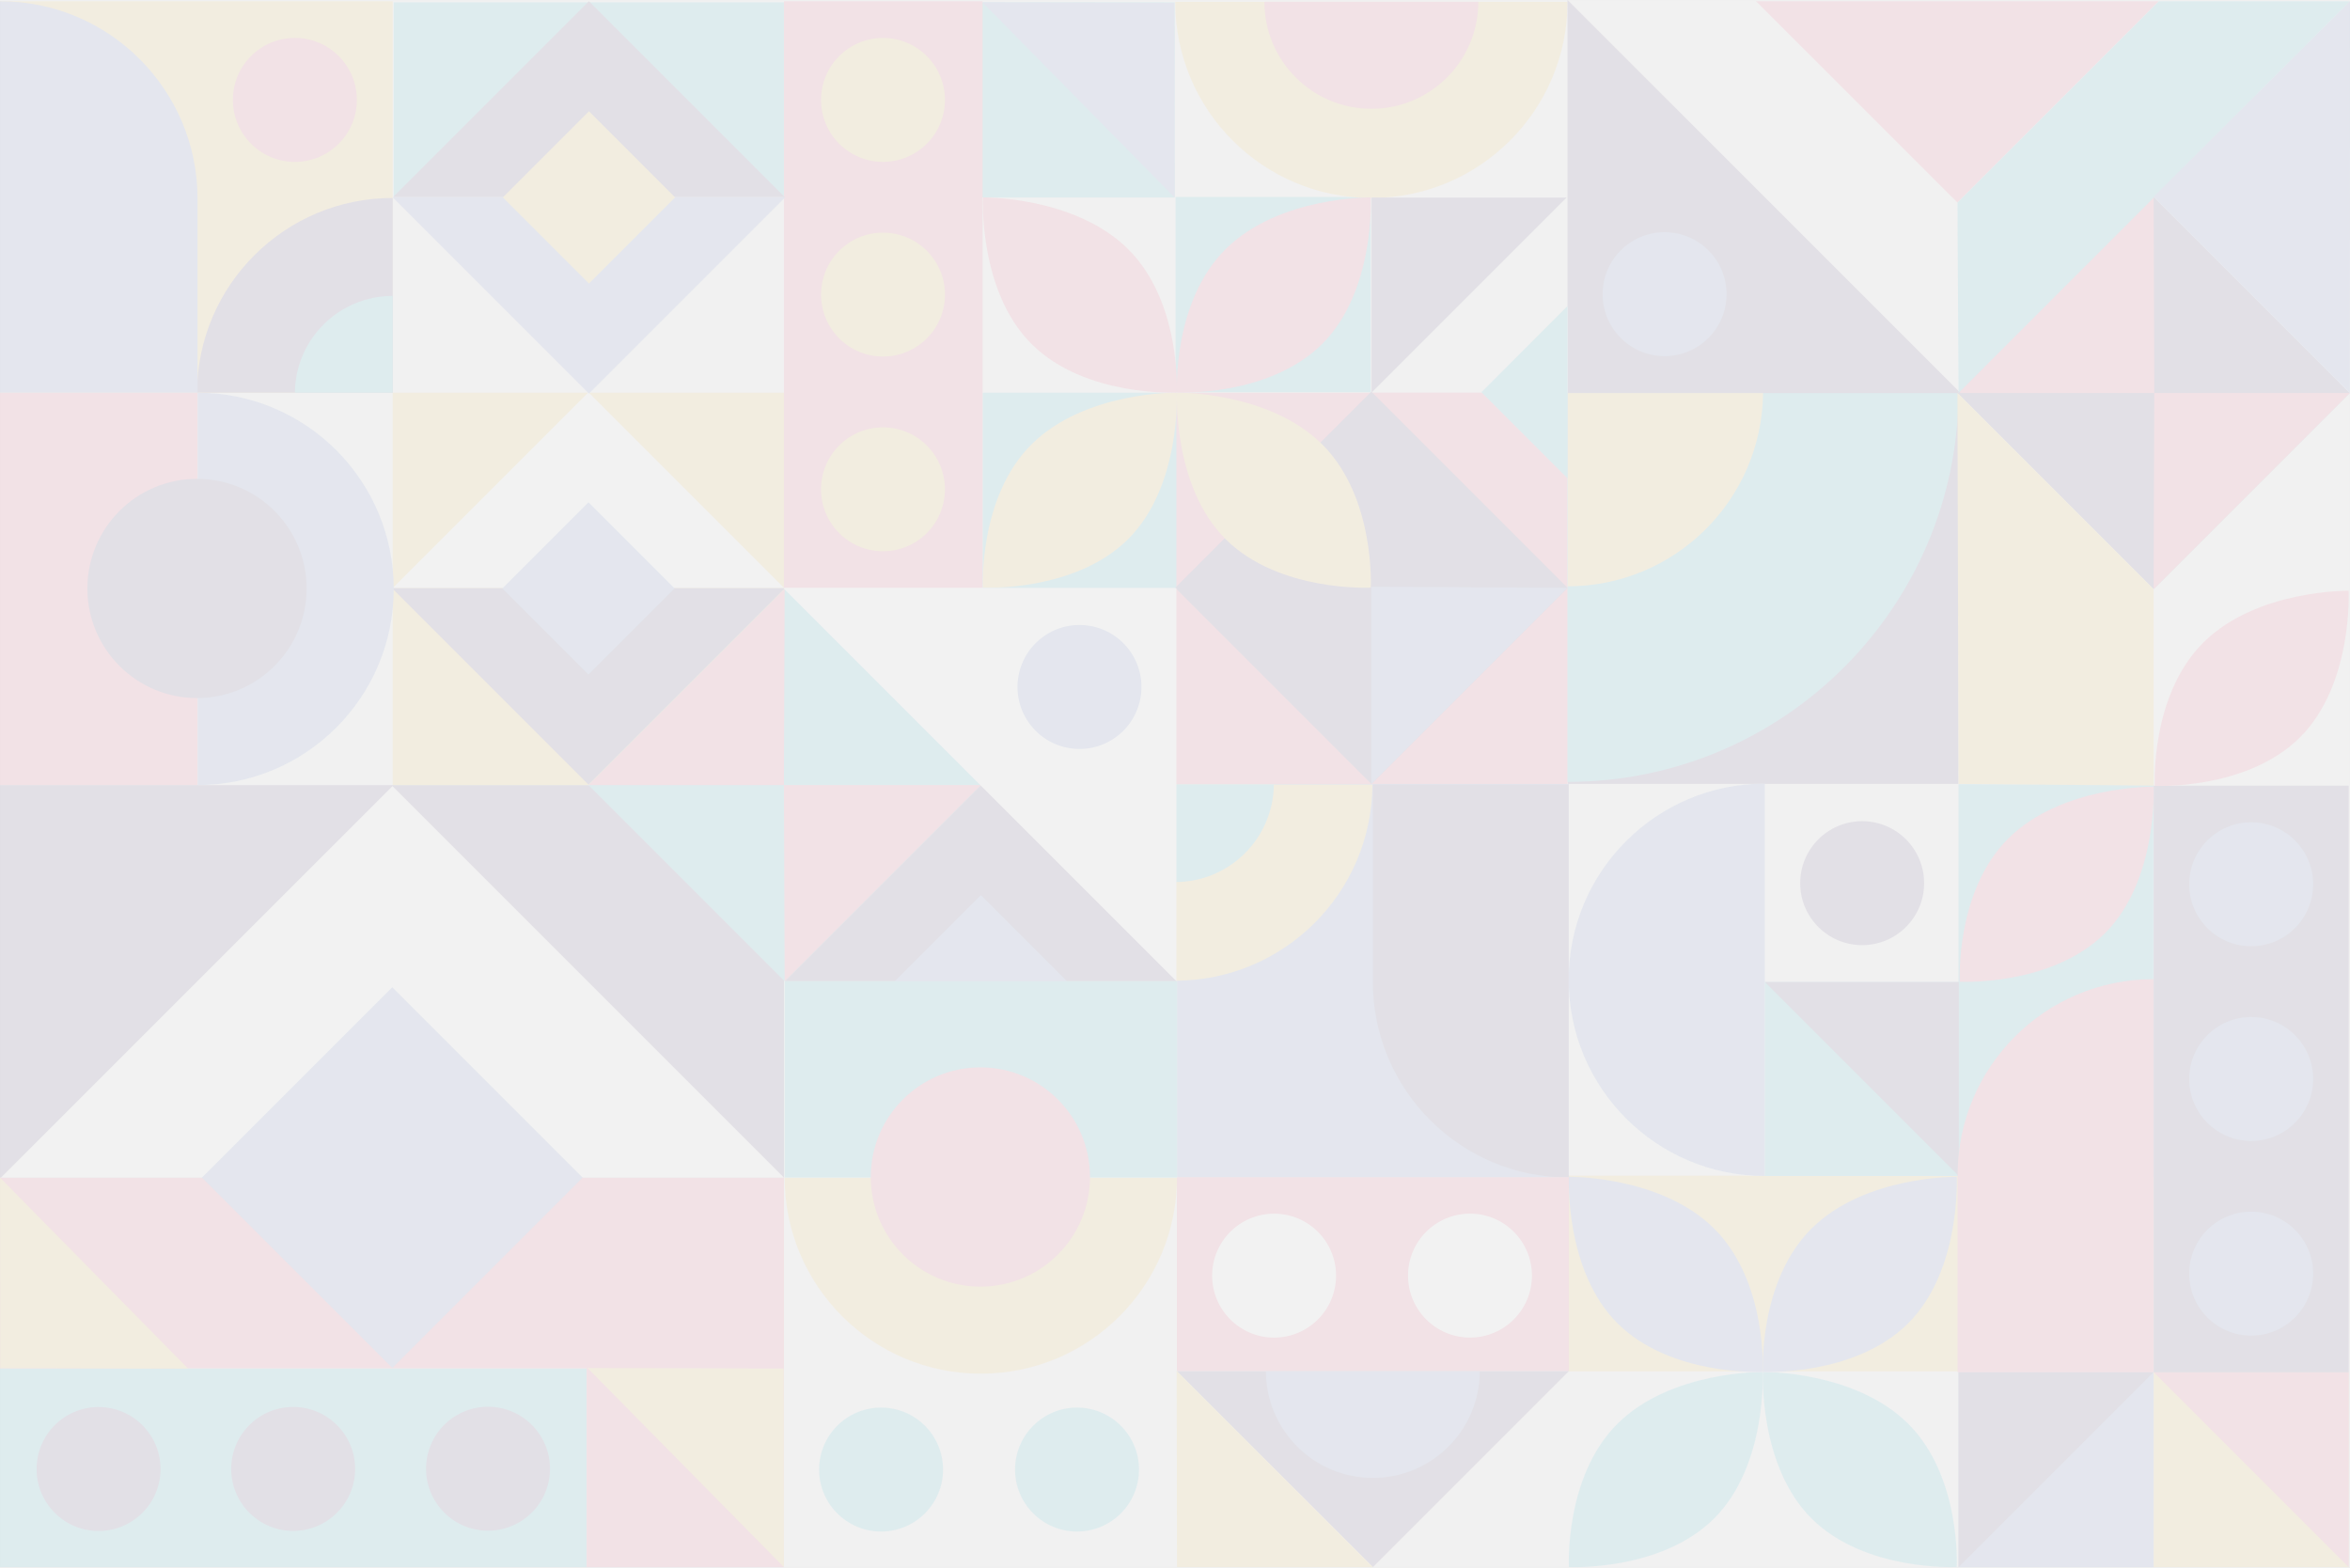
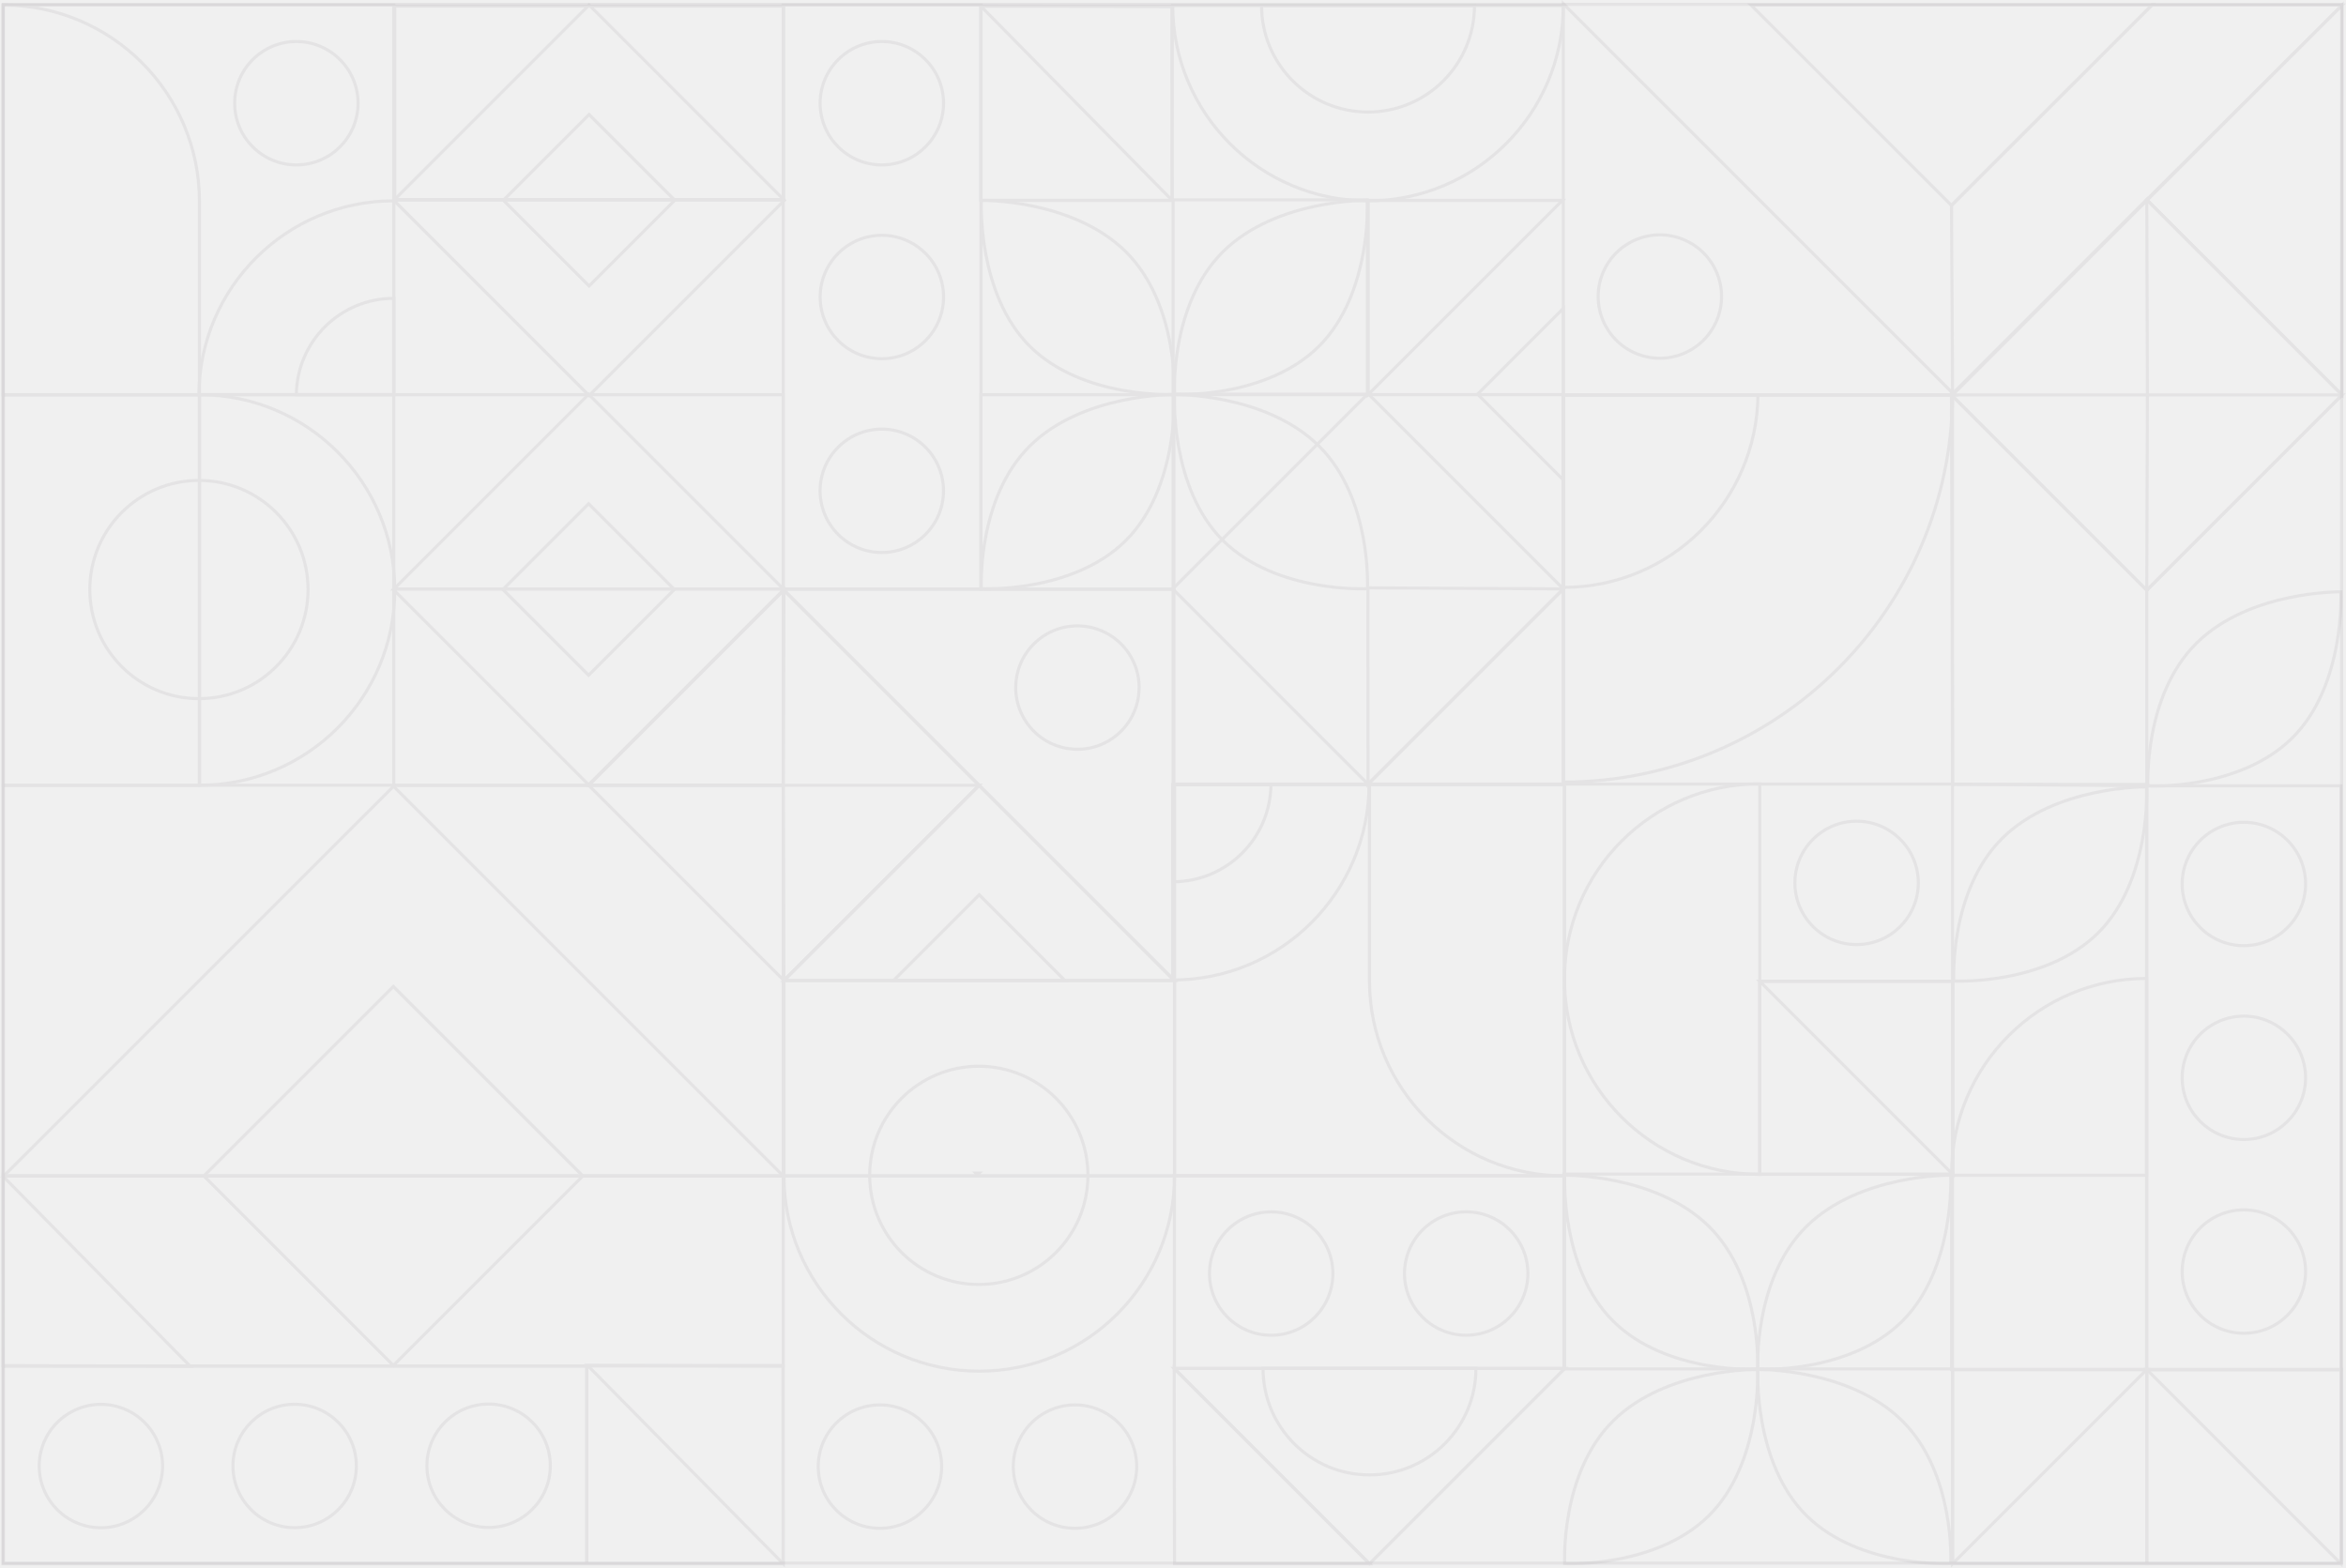
- <svg xmlns="http://www.w3.org/2000/svg" id="Layer_1" viewBox="0 0 750.41 500.4">
+ <svg xmlns="http://www.w3.org/2000/svg" id="Layer_1" viewBox="0 0 752.51 502.83">
  <defs>
-     <style>.cls-1{fill:#341a65;}.cls-1,.cls-2,.cls-3,.cls-4,.cls-5,.cls-6{stroke-width:0px;}.cls-2{fill:#00b1d1;}.cls-7{opacity:.08;}.cls-3{fill:#476aca;}.cls-4{fill:#fff;}.cls-5{fill:#ffbc1d;}.cls-6{fill:#ff2e60;}</style>
+     <style>.cls-1{opacity:.1;}.cls-2{fill:none;stroke:#79747e;stroke-miterlimit:10;}</style>
  </defs>
-   <g id="BACKGROUND" class="cls-7">
-     <rect class="cls-4" x=".21" y=".2" width="750" height="500" />
+   <g id="BACKGROUND" class="cls-1">
+     <rect class="cls-2" x="1.11" y="1.41" width="750" height="500" />
  </g>
-   <g id="OBJECTS" class="cls-7">
-     <rect class="cls-2" x="125.72" y=".73" width="124.76" height="62.09" />
-     <rect class="cls-2" x="625.41" y="250.4" width="62.24" height="125.38" />
-     <rect class="cls-5" x="500.75" y="375.4" width="124.66" height="62.5" />
-     <rect class="cls-1" x="500.59" y="125.48" width="124.82" height="124.82" />
-     <rect class="cls-1" x="0" y="250.68" width="250.33" height="125.35" />
-     <rect class="cls-6" x="375.38" y="125.37" width="125.17" height="125.03" />
-     <rect class="cls-5" x="125.41" y="125.4" width="124.92" height="125.28" />
-     <rect class="cls-2" x="313.76" y="125.4" width="61.89" height="62.39" />
-     <rect class="cls-2" x="375.38" y="62.9" width="62.33" height="62.33" />
-     <rect class="cls-3" x="375.84" y="250.32" width="125.08" height="125.67" />
-     <path class="cls-3" d="M563.56,250.22v125.28c-34.6,0-62.64-28.05-62.64-62.64,0-34.6,28.04-62.64,62.64-62.64Z" />
-     <path class="cls-5" d="M375.27.58h125.28c0,34.6-28.05,62.64-62.64,62.64-34.6,0-62.64-28.04-62.64-62.64Z" />
-     <path class="cls-6" d="M403.76.58h68.3c0,18.87-15.29,34.15-34.15,34.15s-34.15-15.29-34.15-34.15Z" />
-     <path class="cls-5" d="M375.27,313.14v-62.64h62.99c-.19,34.63-28.31,62.64-62.99,62.64Z" />
-     <path class="cls-2" d="M375.29,281.64v-31.14h31.48c-.18,17.24-14.2,31.14-31.48,31.14Z" />
-     <polygon class="cls-1" points="312.08 375.09 313.2 375.09 312.64 375.65 312.08 375.09" />
-     <path class="cls-2" d="M500.55,249.66v-124.17h124.86c-.38,68.64-56.13,124.17-124.86,124.17Z" />
-     <path class="cls-5" d="M500.59,187.21v-61.73h62.4c-.36,34.17-28.14,61.73-62.4,61.73Z" />
-     <polygon class="cls-1" points="375.84 313.32 250.55 313.32 313.2 250.68 375.84 313.32" />
-     <polygon class="cls-3" points="340.7 313.32 285.7 313.32 313.2 285.82 340.7 313.32" />
-     <rect class="cls-2" x="206.26" y="206.38" width="88.59" height="88.59" transform="translate(-103.87 250.59) rotate(-45)" />
-     <polygon class="cls-6" points="250.55 313.32 250.33 250.68 313.2 250.68 250.55 313.32" />
-     <polygon class="cls-6" points="250.56 188.04 250.33 250.68 187.91 250.68 250.56 188.04" />
-     <rect class="cls-2" x="313.68" y=".73" width="61.41" height="62.33" />
-     <polygon class="cls-3" points="313.68 .73 375.08 63.06 375.02 .9 313.68 .73" />
-     <polygon class="cls-1" points="250.55 187.9 187.91 250.54 125.27 187.9 125.44 187.73 250.33 187.73 250.33 187.68 250.55 187.9" />
-     <polygon class="cls-4" points="250.33 187.68 250.33 187.73 125.44 187.73 187.91 125.26 250.33 187.68" />
-     <rect class="cls-3" x="168.46" y="168.45" width="38.89" height="38.89" transform="translate(-77.82 187.9) rotate(-45)" />
-     <path class="cls-5" d="M313.2,438.63c34.59,0,62.64-28.05,62.64-62.64h-125.28c0,34.59,28.04,62.64,62.64,62.64Z" />
-     <rect class="cls-2" x="250.56" y="313.32" width="125.28" height="62.67" />
-     <circle class="cls-6" cx="313.06" cy="375.82" r="35" />
-     <path class="cls-1" d="M500.92,375.99h0c-34.54,0-62.54-28-62.54-62.54v-62.95h62.54v125.49Z" />
-     <rect class="cls-6" x="0" y="376.02" width="250.33" height="60.95" />
-     <polygon class="cls-4" points="250.23 375.92 250.23 376.02 .31 376.02 125.32 251.02 250.23 375.92" />
-     <rect class="cls-3" x="82.29" y="333.04" width="85.96" height="85.97" transform="translate(-229.2 198.71) rotate(-45)" />
-     <circle class="cls-1" cx="594.63" cy="282" r="19.79" />
-     <polygon class="cls-1" points="501.03 437.76 375.74 437.76 438.39 500.4 501.03 437.76" />
-     <path class="cls-3" d="M404.23,437.76h68.3c0,18.86-15.29,34.15-34.15,34.15-18.86,0-34.15-15.29-34.15-34.15Z" />
-     <rect class="cls-6" x="375.81" y="375.9" width="125.15" height="61.85" />
-     <circle class="cls-4" cx="406.85" cy="407.32" r="19.79" />
-     <circle class="cls-4" cx="469.4" cy="407.31" r="19.79" />
-     <rect class="cls-6" x="250.33" y=".4" width="63.43" height="187.33" />
-     <circle class="cls-5" cx="281.96" cy="31.9" r="19.79" transform="translate(60.03 208.72) rotate(-45)" />
-     <circle class="cls-5" cx="281.96" cy="94.06" r="19.79" transform="translate(126.14 347.18) rotate(-76.83)" />
-     <circle class="cls-5" cx="281.96" cy="156.23" r="19.79" transform="translate(-27.89 245.14) rotate(-45)" />
-     <rect class="cls-2" x="0" y="436.97" width="187.33" height="63.43" />
-     <circle class="cls-1" cx="31.48" cy="469.04" r="19.79" transform="translate(-432.24 391.88) rotate(-76.71)" />
-     <circle class="cls-1" cx="93.65" cy="469.03" r="19.79" transform="translate(-7.31 1.52) rotate(-.89)" />
-     <circle class="cls-1" cx="155.84" cy="469.02" r="19.79" transform="translate(-336.25 514.97) rotate(-76.96)" />
-     <rect class="cls-1" x="643.4" y="81.19" width="88.59" height="88.59" transform="translate(112.69 523.03) rotate(-45)" />
-     <polygon class="cls-6" points="687.7 188.12 687.91 125.48 750.35 125.48 687.7 188.12" />
-     <polygon class="cls-6" points="687.71 62.84 687.91 125.48 625.06 125.48 687.71 62.84" />
-     <polygon class="cls-5" points="60.09 437.02 0 376.02 .06 436.86 60.09 437.02" />
-     <rect class="cls-6" x="187.33" y="436.81" width="62.98" height="63.59" />
-     <polygon class="cls-5" points="187.6 436.81 250.33 500.4 250.27 436.98 187.6 436.81" />
-     <rect class="cls-1" x="393.61" y="143.4" width="88.59" height="88.59" transform="translate(-4.46 364.62) rotate(-45)" />
-     <path class="cls-5" d="M375.77,125.37s1.47,29.96-15.61,46.86-46.28,15.41-46.28,15.41c0,0-1.51-28.9,15.57-45.81,17.08-16.9,46.32-16.47,46.32-16.47Z" />
-     <path class="cls-6" d="M313.88,63.06s-1.47,29.96,15.61,46.86,46.28,15.41,46.28,15.41c0,0,1.51-28.9-15.57-45.81-17.08-16.9-46.32-16.47-46.32-16.47Z" />
-     <path class="cls-5" d="M375.83,125.37s-1.47,29.96,15.61,46.86,46.28,15.41,46.28,15.41c0,0,1.51-28.9-15.57-45.81-17.08-16.9-46.32-16.47-46.32-16.47Z" />
-     <path class="cls-6" d="M437.72,63.06s1.47,29.96-15.61,46.86-46.28,15.41-46.28,15.41c0,0-1.51-28.9,15.57-45.81s46.32-16.47,46.32-16.47Z" />
-     <polygon class="cls-3" points="500.55 187.7 437.88 187.36 437.91 250.34 500.55 187.7" />
-     <polygon class="cls-4" points="250.17 187.78 375.65 313.26 375.65 187.78 250.17 187.78" />
-     <circle class="cls-3" cx="344.71" cy="219.33" r="19.79" transform="translate(-62.26 255.55) rotate(-37.55)" />
-     <path class="cls-2" d="M562.88,438.09s1.47,29.96-15.61,46.86-46.28,15.41-46.28,15.41c0,0-1.51-28.9,15.57-45.81,17.08-16.91,46.32-16.47,46.32-16.47Z" />
-     <path class="cls-3" d="M500.99,375.78s-1.47,29.96,15.61,46.86c17.08,16.9,46.28,15.41,46.28,15.41,0,0,1.51-28.9-15.57-45.81-17.08-16.9-46.31-16.47-46.31-16.47Z" />
-     <path class="cls-2" d="M562.94,438.09s-1.47,29.96,15.61,46.86c17.08,16.9,46.28,15.41,46.28,15.41,0,0,1.51-28.9-15.57-45.81-17.08-16.9-46.32-16.47-46.32-16.47Z" />
-     <path class="cls-3" d="M624.83,375.78s1.47,29.96-15.61,46.86c-17.08,16.9-46.28,15.41-46.28,15.41,0,0-1.51-28.9,15.57-45.81,17.08-16.9,46.31-16.47,46.31-16.47Z" />
-     <rect class="cls-2" x="563.56" y="313.56" width="61.93" height="61.93" />
-     <polygon class="cls-1" points="563.56 313.56 625.5 313.56 625.5 375.5 563.56 313.56" />
-     <rect class="cls-5" x="687.71" y="438.1" width="62.29" height="62.29" />
-     <polygon class="cls-6" points="687.71 438.1 750 438.1 750 500.4 687.71 438.1" />
-     <rect class="cls-3" x="625.41" y="438.1" width="62.29" height="62.29" />
-     <polygon class="cls-1" points="625.41 500.4 625.41 438.1 687.71 438.1 625.41 500.4" />
-     <rect class="cls-1" x="687.71" y="250.86" width="62.29" height="187.33" />
-     <circle class="cls-3" cx="718.85" cy="282.35" r="19.79" />
-     <circle class="cls-3" cx="718.85" cy="344.53" r="19.79" />
-     <circle class="cls-3" cx="718.85" cy="406.68" r="19.79" />
-     <path class="cls-6" d="M687.65,312.65h0c-34.54,0-62.54,28-62.54,62.54v62.95h62.54v-125.49Z" />
-     <polygon class="cls-5" points="625.06 125.48 687.7 188.12 687.71 250.86 625.41 250.31 625.06 125.48" />
-     <path class="cls-6" d="M687.69,251.21s1.47,29.96-15.61,46.86-46.28,15.41-46.28,15.41c0,0-1.51-28.9,15.57-45.81,17.08-16.9,46.31-16.47,46.31-16.47Z" />
-     <path class="cls-6" d="M749.97,188.65s1.47,29.96-15.61,46.86-46.28,15.41-46.28,15.41c0,0-1.51-28.9,15.57-45.81s46.32-16.47,46.32-16.47Z" />
-     <rect class="cls-5" x="0" y=".4" width="125.41" height="125" />
-     <path class="cls-1" d="M125.41,63.21v62.16h-62.51c.19-34.36,28.1-62.16,62.51-62.16Z" />
-     <path class="cls-2" d="M125.4,94.49v30.9h-31.24c.18-17.1,14.09-30.9,31.24-30.9Z" />
-     <path class="cls-3" d="M0,.4H0C34.84.4,63.08,28.64,63.08,63.48v61.92H0S0,.4,0,.4Z" />
-     <circle class="cls-6" cx="94.16" cy="31.9" r="19.79" />
-     <polygon class="cls-3" points="250.7 63.04 188.06 125.68 125.42 63.04 125.59 62.87 250.48 62.87 250.48 62.82 250.7 63.04" />
-     <polygon class="cls-1" points="250.48 62.82 250.48 62.87 125.59 62.87 188.06 .4 250.48 62.82" />
-     <rect class="cls-5" x="168.62" y="43.59" width="38.89" height="38.89" transform="translate(10.51 151.44) rotate(-45)" />
-     <polygon class="cls-1" points="626.04 125.48 500.55 0 500.55 125.48 626.04 125.48" />
-     <circle class="cls-3" cx="531.51" cy="93.93" r="19.79" transform="translate(353.13 603.34) rotate(-80.72)" />
-     <polygon class="cls-6" points="689.37 .4 560.76 .4 625.07 64.69 689.37 .4" />
-     <polygon class="cls-2" points="625.07 64.69 625.41 125.48 750.41 .4 689.37 .4 625.07 64.69" />
-     <polygon class="cls-3" points="750.41 .4 687.7 62.84 750.35 125.48 750.41 .4" />
-     <circle class="cls-2" cx="281.35" cy="469.24" r="19.79" />
-     <circle class="cls-2" cx="343.92" cy="469.24" r="19.79" />
-     <polygon class="cls-5" points="375.74 437.76 375.84 500.4 438.39 500.4 375.74 437.76" />
-     <polygon class="cls-2" points="500.55 97.73 500.55 152.73 473.06 125.23 500.55 97.73" />
-     <polygon class="cls-1" points="437.97 125.36 437.97 63.07 500.26 63.07 437.97 125.36" />
-     <path class="cls-3" d="M125.72,188.04c0,34.59-28.05,62.64-62.64,62.64v-125.28c34.59,0,62.64,28.04,62.64,62.64Z" />
-     <rect class="cls-6" x="0" y="125.4" width="63.08" height="125.28" />
-     <circle class="cls-1" cx="62.91" cy="187.9" r="35" />
+   <g id="OBJECTS" class="cls-1">
+     <rect class="cls-2" x="126.62" y="1.94" width="124.76" height="62.09" />
+     <rect class="cls-2" x="626.31" y="251.61" width="62.24" height="125.38" />
+     <rect class="cls-2" x="501.65" y="376.61" width="124.66" height="62.5" />
+     <rect class="cls-2" x="501.49" y="126.69" width="124.82" height="124.82" />
+     <rect class="cls-2" x=".9" y="251.89" width="250.33" height="125.35" />
+     <rect class="cls-2" x="376.28" y="126.58" width="125.17" height="125.03" />
+     <rect class="cls-2" x="126.31" y="126.61" width="124.92" height="125.28" />
+     <rect class="cls-2" x="314.66" y="126.61" width="61.89" height="62.39" />
+     <rect class="cls-2" x="376.28" y="64.11" width="62.33" height="62.33" />
+     <rect class="cls-2" x="376.74" y="251.53" width="125.08" height="125.67" />
+     <path class="cls-2" d="M564.46,251.43v125.28c-34.6,0-62.64-28.05-62.64-62.64s28.04-62.64,62.64-62.64h0Z" />
+     <path class="cls-2" d="M376.17,1.79h125.28c0,34.6-28.05,62.64-62.64,62.64s-62.64-28.04-62.64-62.64h0Z" />
+     <path class="cls-2" d="M404.66,1.79h68.3c0,18.87-15.29,34.15-34.15,34.15s-34.15-15.29-34.15-34.15Z" />
+     <path class="cls-2" d="M376.17,314.35v-62.64h62.99c-.19,34.63-28.31,62.64-62.99,62.64Z" />
+     <path class="cls-2" d="M376.19,282.85v-31.14h31.48c-.18,17.24-14.2,31.14-31.48,31.14Z" />
+     <polygon class="cls-2" points="312.98 376.3 314.1 376.3 313.54 376.86 312.98 376.3" />
+     <path class="cls-2" d="M501.45,250.87v-124.17h124.86c-.38,68.64-56.13,124.17-124.86,124.17Z" />
+     <path class="cls-2" d="M501.49,188.42v-61.73h62.4c-.36,34.17-28.14,61.73-62.4,61.73Z" />
+     <polygon class="cls-2" points="376.74 314.53 251.45 314.53 314.1 251.89 376.74 314.53" />
+     <polygon class="cls-2" points="341.6 314.53 286.6 314.53 314.1 287.03 341.6 314.53" />
+     <rect class="cls-2" x="207.16" y="207.59" width="88.59" height="88.59" transform="translate(-104.46 251.58) rotate(-45)" />
+     <polygon class="cls-2" points="251.45 314.53 251.23 251.89 314.1 251.89 251.45 314.53" />
+     <polygon class="cls-2" points="251.46 189.25 251.23 251.89 188.81 251.89 251.46 189.25" />
+     <rect class="cls-2" x="314.58" y="1.94" width="61.41" height="62.33" />
+     <polygon class="cls-2" points="314.58 1.94 375.98 64.27 375.92 2.11 314.58 1.94" />
+     <polygon class="cls-2" points="251.45 189.11 188.81 251.75 126.17 189.11 126.34 188.94 251.23 188.94 251.23 188.89 251.45 189.11" />
+     <polygon class="cls-2" points="251.23 188.89 251.23 188.94 126.34 188.94 188.81 126.47 251.23 188.89" />
+     <rect class="cls-2" x="169.36" y="169.65" width="38.89" height="38.89" transform="translate(-78.41 188.89) rotate(-45)" />
+     <path class="cls-2" d="M314.1,439.84c34.59,0,62.64-28.05,62.64-62.64h-125.28c0,34.59,28.04,62.64,62.64,62.64Z" />
+     <rect class="cls-2" x="251.46" y="314.53" width="125.28" height="62.67" />
+     <circle class="cls-2" cx="313.96" cy="377.03" r="35" />
+     <path class="cls-2" d="M501.82,377.2h0c-34.54,0-62.54-28-62.54-62.54v-62.95h62.54v125.49Z" />
+     <rect class="cls-2" x=".9" y="377.23" width="250.33" height="60.95" />
+     <polygon class="cls-2" points="251.13 377.13 251.13 377.23 1.21 377.23 126.22 252.23 251.13 377.13" />
+     <rect class="cls-2" x="83.19" y="334.24" width="85.96" height="85.97" transform="translate(-229.79 199.7) rotate(-45)" />
+     <circle class="cls-2" cx="595.53" cy="283.21" r="19.79" />
+     <polygon class="cls-2" points="501.93 438.97 376.64 438.97 439.29 501.61 501.93 438.97" />
+     <path class="cls-2" d="M405.13,438.97h68.3c0,18.86-15.29,34.15-34.15,34.15s-34.15-15.29-34.15-34.15h0Z" />
+     <rect class="cls-2" x="376.71" y="377.11" width="125.15" height="61.85" />
+     <circle class="cls-2" cx="407.75" cy="408.53" r="19.79" />
+     <circle class="cls-2" cx="470.3" cy="408.52" r="19.79" />
+     <rect class="cls-2" x="251.23" y="1.61" width="63.43" height="187.33" />
+     <circle class="cls-2" cx="282.86" cy="33.11" r="19.79" />
+     <circle class="cls-2" cx="282.87" cy="95.27" r="19.79" />
+     <circle class="cls-2" cx="282.85" cy="157.44" r="19.79" transform="translate(-28.48 246.12) rotate(-45)" />
+     <rect class="cls-2" x=".9" y="438.18" width="187.33" height="63.43" />
+     <circle class="cls-2" cx="32.37" cy="470.27" r="19.79" transform="translate(-432.75 393.67) rotate(-76.71)" />
+     <circle class="cls-2" cx="94.51" cy="470.25" r="19.79" />
+     <circle class="cls-2" cx="156.73" cy="470.18" r="19.79" />
+     <rect class="cls-2" x="644.3" y="82.4" width="88.59" height="88.59" transform="translate(112.1 524.02) rotate(-45)" />
+     <polygon class="cls-2" points="688.6 189.33 688.81 126.69 751.25 126.69 688.6 189.33" />
+     <polygon class="cls-2" points="688.61 64.05 688.81 126.69 625.96 126.69 688.61 64.05" />
+     <polygon class="cls-2" points="60.99 438.23 .9 377.23 .96 438.07 60.99 438.23" />
+     <rect class="cls-2" x="188.23" y="438.02" width="62.98" height="63.59" />
+     <polygon class="cls-2" points="188.5 438.02 251.23 501.61 251.17 438.19 188.5 438.02" />
+     <rect class="cls-2" x="394.51" y="144.61" width="88.59" height="88.59" transform="translate(-5.05 365.61) rotate(-45)" />
+     <path class="cls-2" d="M376.67,126.58s1.47,29.96-15.61,46.86-46.28,15.41-46.28,15.41c0,0-1.51-28.9,15.57-45.81,17.08-16.9,46.32-16.47,46.32-16.47h0Z" />
+     <path class="cls-2" d="M314.78,64.27s-1.47,29.96,15.61,46.86,46.28,15.41,46.28,15.41c0,0,1.51-28.9-15.57-45.81-17.08-16.9-46.32-16.47-46.32-16.47h0Z" />
+     <path class="cls-2" d="M376.73,126.58s-1.47,29.96,15.61,46.86,46.28,15.41,46.28,15.41c0,0,1.51-28.9-15.57-45.81-17.08-16.9-46.32-16.47-46.32-16.47h0Z" />
+     <path class="cls-2" d="M438.62,64.27s1.47,29.96-15.61,46.86-46.28,15.41-46.28,15.41c0,0-1.51-28.9,15.57-45.81s46.32-16.47,46.32-16.47h0Z" />
+     <polygon class="cls-2" points="501.45 188.91 438.78 188.57 438.81 251.55 501.45 188.91" />
+     <polygon class="cls-2" points="251.07 188.99 376.55 314.47 376.55 188.99 251.07 188.99" />
+     <circle class="cls-2" cx="345.6" cy="220.56" r="19.79" transform="translate(-62.82 256.32) rotate(-37.55)" />
+     <path class="cls-2" d="M563.78,439.3s1.47,29.96-15.61,46.86-46.28,15.41-46.28,15.41c0,0-1.51-28.9,15.57-45.81,17.08-16.91,46.32-16.47,46.32-16.47h0Z" />
+     <path class="cls-2" d="M501.89,376.99s-1.47,29.96,15.61,46.86c17.08,16.9,46.28,15.41,46.28,15.41,0,0,1.51-28.9-15.57-45.81-17.08-16.9-46.31-16.47-46.31-16.47h-.01Z" />
+     <path class="cls-2" d="M563.84,439.3s-1.47,29.96,15.61,46.86c17.08,16.9,46.28,15.41,46.28,15.41,0,0,1.51-28.9-15.57-45.81-17.08-16.9-46.32-16.47-46.32-16.47h0Z" />
+     <path class="cls-2" d="M625.73,376.99s1.47,29.96-15.61,46.86c-17.08,16.9-46.28,15.41-46.28,15.41,0,0-1.51-28.9,15.57-45.81,17.08-16.9,46.31-16.47,46.31-16.47h0Z" />
+     <rect class="cls-2" x="564.46" y="314.77" width="61.93" height="61.93" />
+     <polygon class="cls-2" points="564.46 314.77 626.4 314.77 626.4 376.71 564.46 314.77" />
+     <rect class="cls-2" x="688.61" y="439.31" width="62.29" height="62.29" />
+     <polygon class="cls-2" points="688.61 439.31 750.9 439.31 750.9 501.61 688.61 439.31" />
+     <rect class="cls-2" x="626.31" y="439.31" width="62.29" height="62.29" />
+     <polygon class="cls-2" points="626.31 501.61 626.31 439.31 688.61 439.31 626.31 501.61" />
+     <rect class="cls-2" x="688.61" y="252.07" width="62.29" height="187.33" />
+     <circle class="cls-2" cx="719.75" cy="283.56" r="19.79" />
+     <circle class="cls-2" cx="719.75" cy="345.74" r="19.79" />
+     <circle class="cls-2" cx="719.75" cy="407.89" r="19.79" />
+     <path class="cls-2" d="M688.55,313.86h0c-34.54,0-62.54,28-62.54,62.54v62.95h62.54v-125.49h0Z" />
+     <polygon class="cls-2" points="625.96 126.69 688.6 189.33 688.61 252.07 626.31 251.52 625.96 126.69" />
+     <path class="cls-2" d="M688.59,252.42s1.47,29.96-15.61,46.86-46.28,15.41-46.28,15.41c0,0-1.51-28.9,15.57-45.81,17.08-16.9,46.31-16.47,46.31-16.47h0Z" />
+     <path class="cls-2" d="M750.87,189.86s1.47,29.96-15.61,46.86-46.28,15.41-46.28,15.41c0,0-1.51-28.9,15.57-45.81s46.32-16.47,46.32-16.47h0Z" />
+     <rect class="cls-2" x=".9" y="1.61" width="125.41" height="125" />
+     <path class="cls-2" d="M126.31,64.42v62.16h-62.51c.19-34.36,28.1-62.16,62.51-62.16Z" />
+     <path class="cls-2" d="M126.3,95.7v30.9h-31.24c.18-17.1,14.09-30.9,31.24-30.9Z" />
+     <path class="cls-2" d="M.9,1.61h0c34.84,0,63.08,28.24,63.08,63.08v61.92H.9V1.61Z" />
+     <circle class="cls-2" cx="95.06" cy="33.11" r="19.79" />
+     <polygon class="cls-2" points="251.6 64.25 188.96 126.89 126.32 64.25 126.49 64.08 251.38 64.08 251.38 64.03 251.6 64.25" />
+     <polygon class="cls-2" points="251.38 64.03 251.38 64.08 126.49 64.08 188.96 1.61 251.38 64.03" />
+     <rect class="cls-2" x="169.52" y="44.79" width="38.89" height="38.89" transform="translate(9.92 152.43) rotate(-45)" />
+     <polygon class="cls-2" points="626.94 126.69 501.45 1.21 501.45 126.69 626.94 126.69" />
+     <circle class="cls-2" cx="532.44" cy="95.14" r="19.79" transform="translate(240.29 550.32) rotate(-67.44)" />
+     <polygon class="cls-2" points="690.27 1.61 561.66 1.61 625.97 65.9 690.27 1.61" />
+     <polygon class="cls-2" points="625.97 65.9 626.31 126.69 751.31 1.61 690.27 1.61 625.97 65.9" />
+     <polygon class="cls-2" points="751.31 1.61 688.6 64.05 751.25 126.69 751.31 1.61" />
+     <circle class="cls-2" cx="282.25" cy="470.45" r="19.79" />
+     <circle class="cls-2" cx="344.82" cy="470.45" r="19.79" />
+     <polygon class="cls-2" points="376.64 438.97 376.74 501.61 439.29 501.61 376.64 438.97" />
+     <polygon class="cls-2" points="501.45 98.94 501.45 153.94 473.96 126.44 501.45 98.94" />
+     <polygon class="cls-2" points="438.87 126.57 438.87 64.28 501.16 64.28 438.87 126.57" />
+     <path class="cls-2" d="M126.62,189.25c0,34.59-28.05,62.64-62.64,62.64v-125.28c34.59,0,62.64,28.04,62.64,62.64Z" />
+     <rect class="cls-2" x=".9" y="126.61" width="63.08" height="125.28" />
+     <circle class="cls-2" cx="63.81" cy="189.11" r="35" />
  </g>
</svg>
